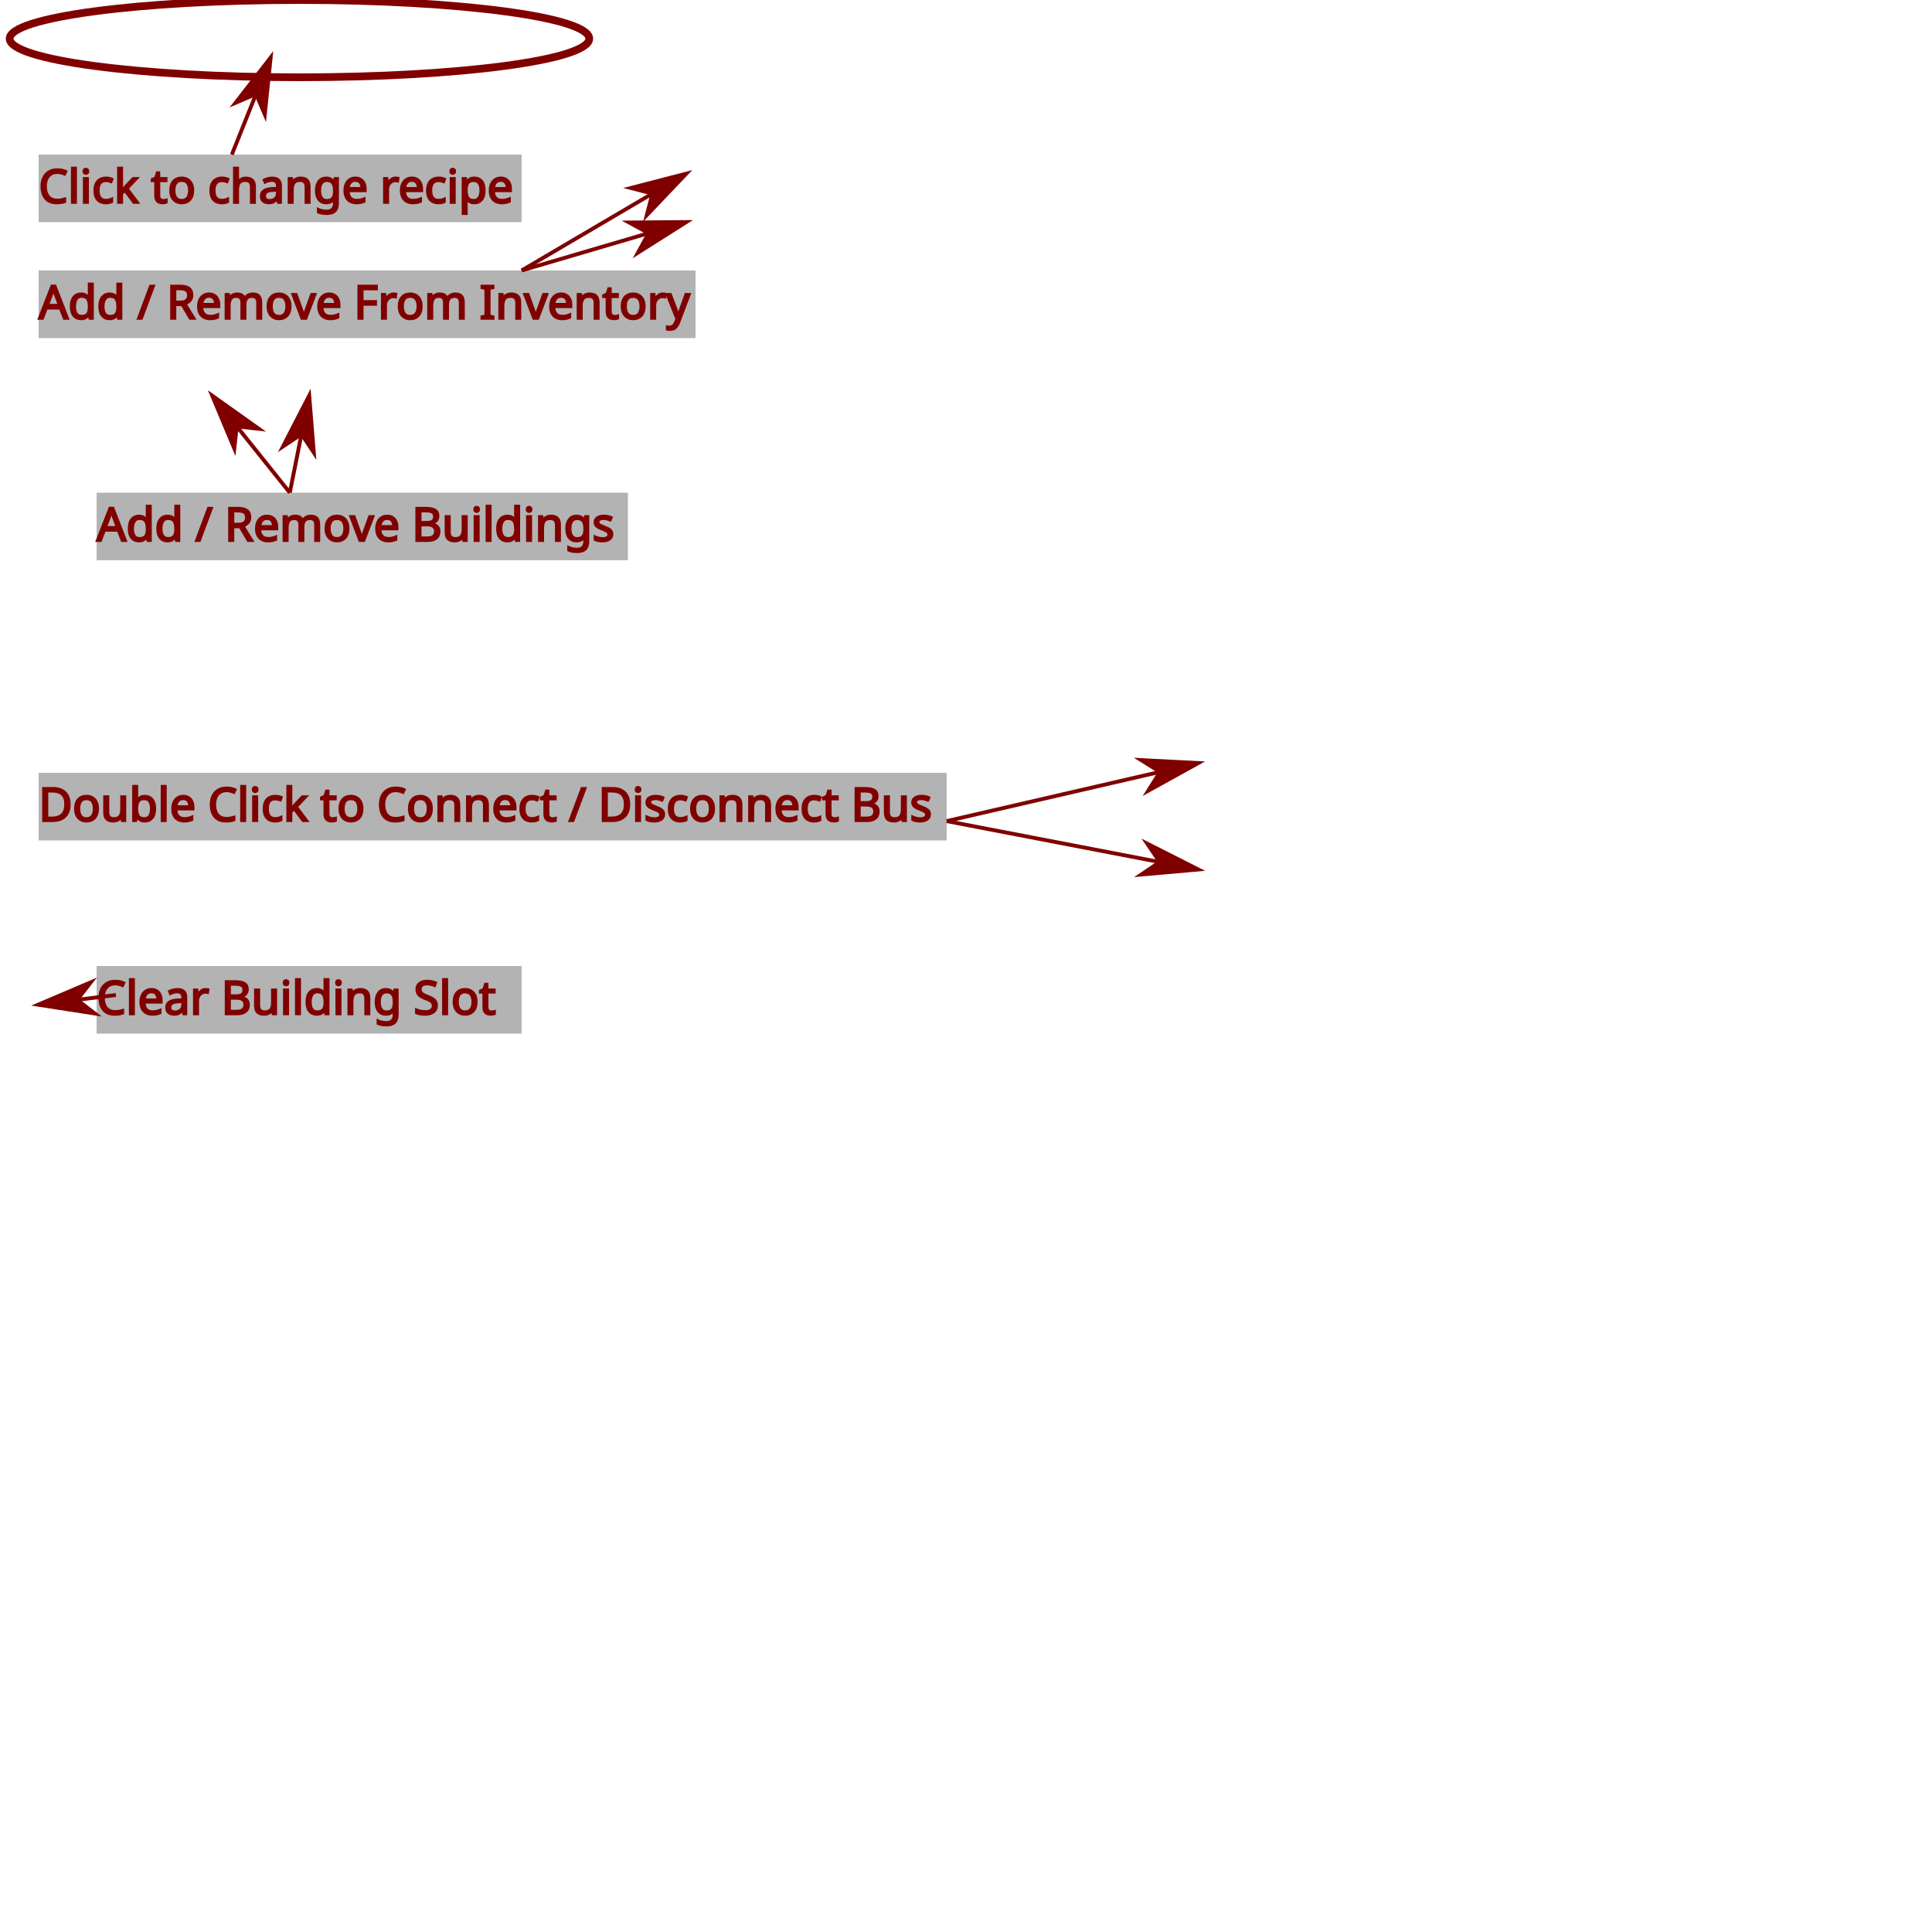
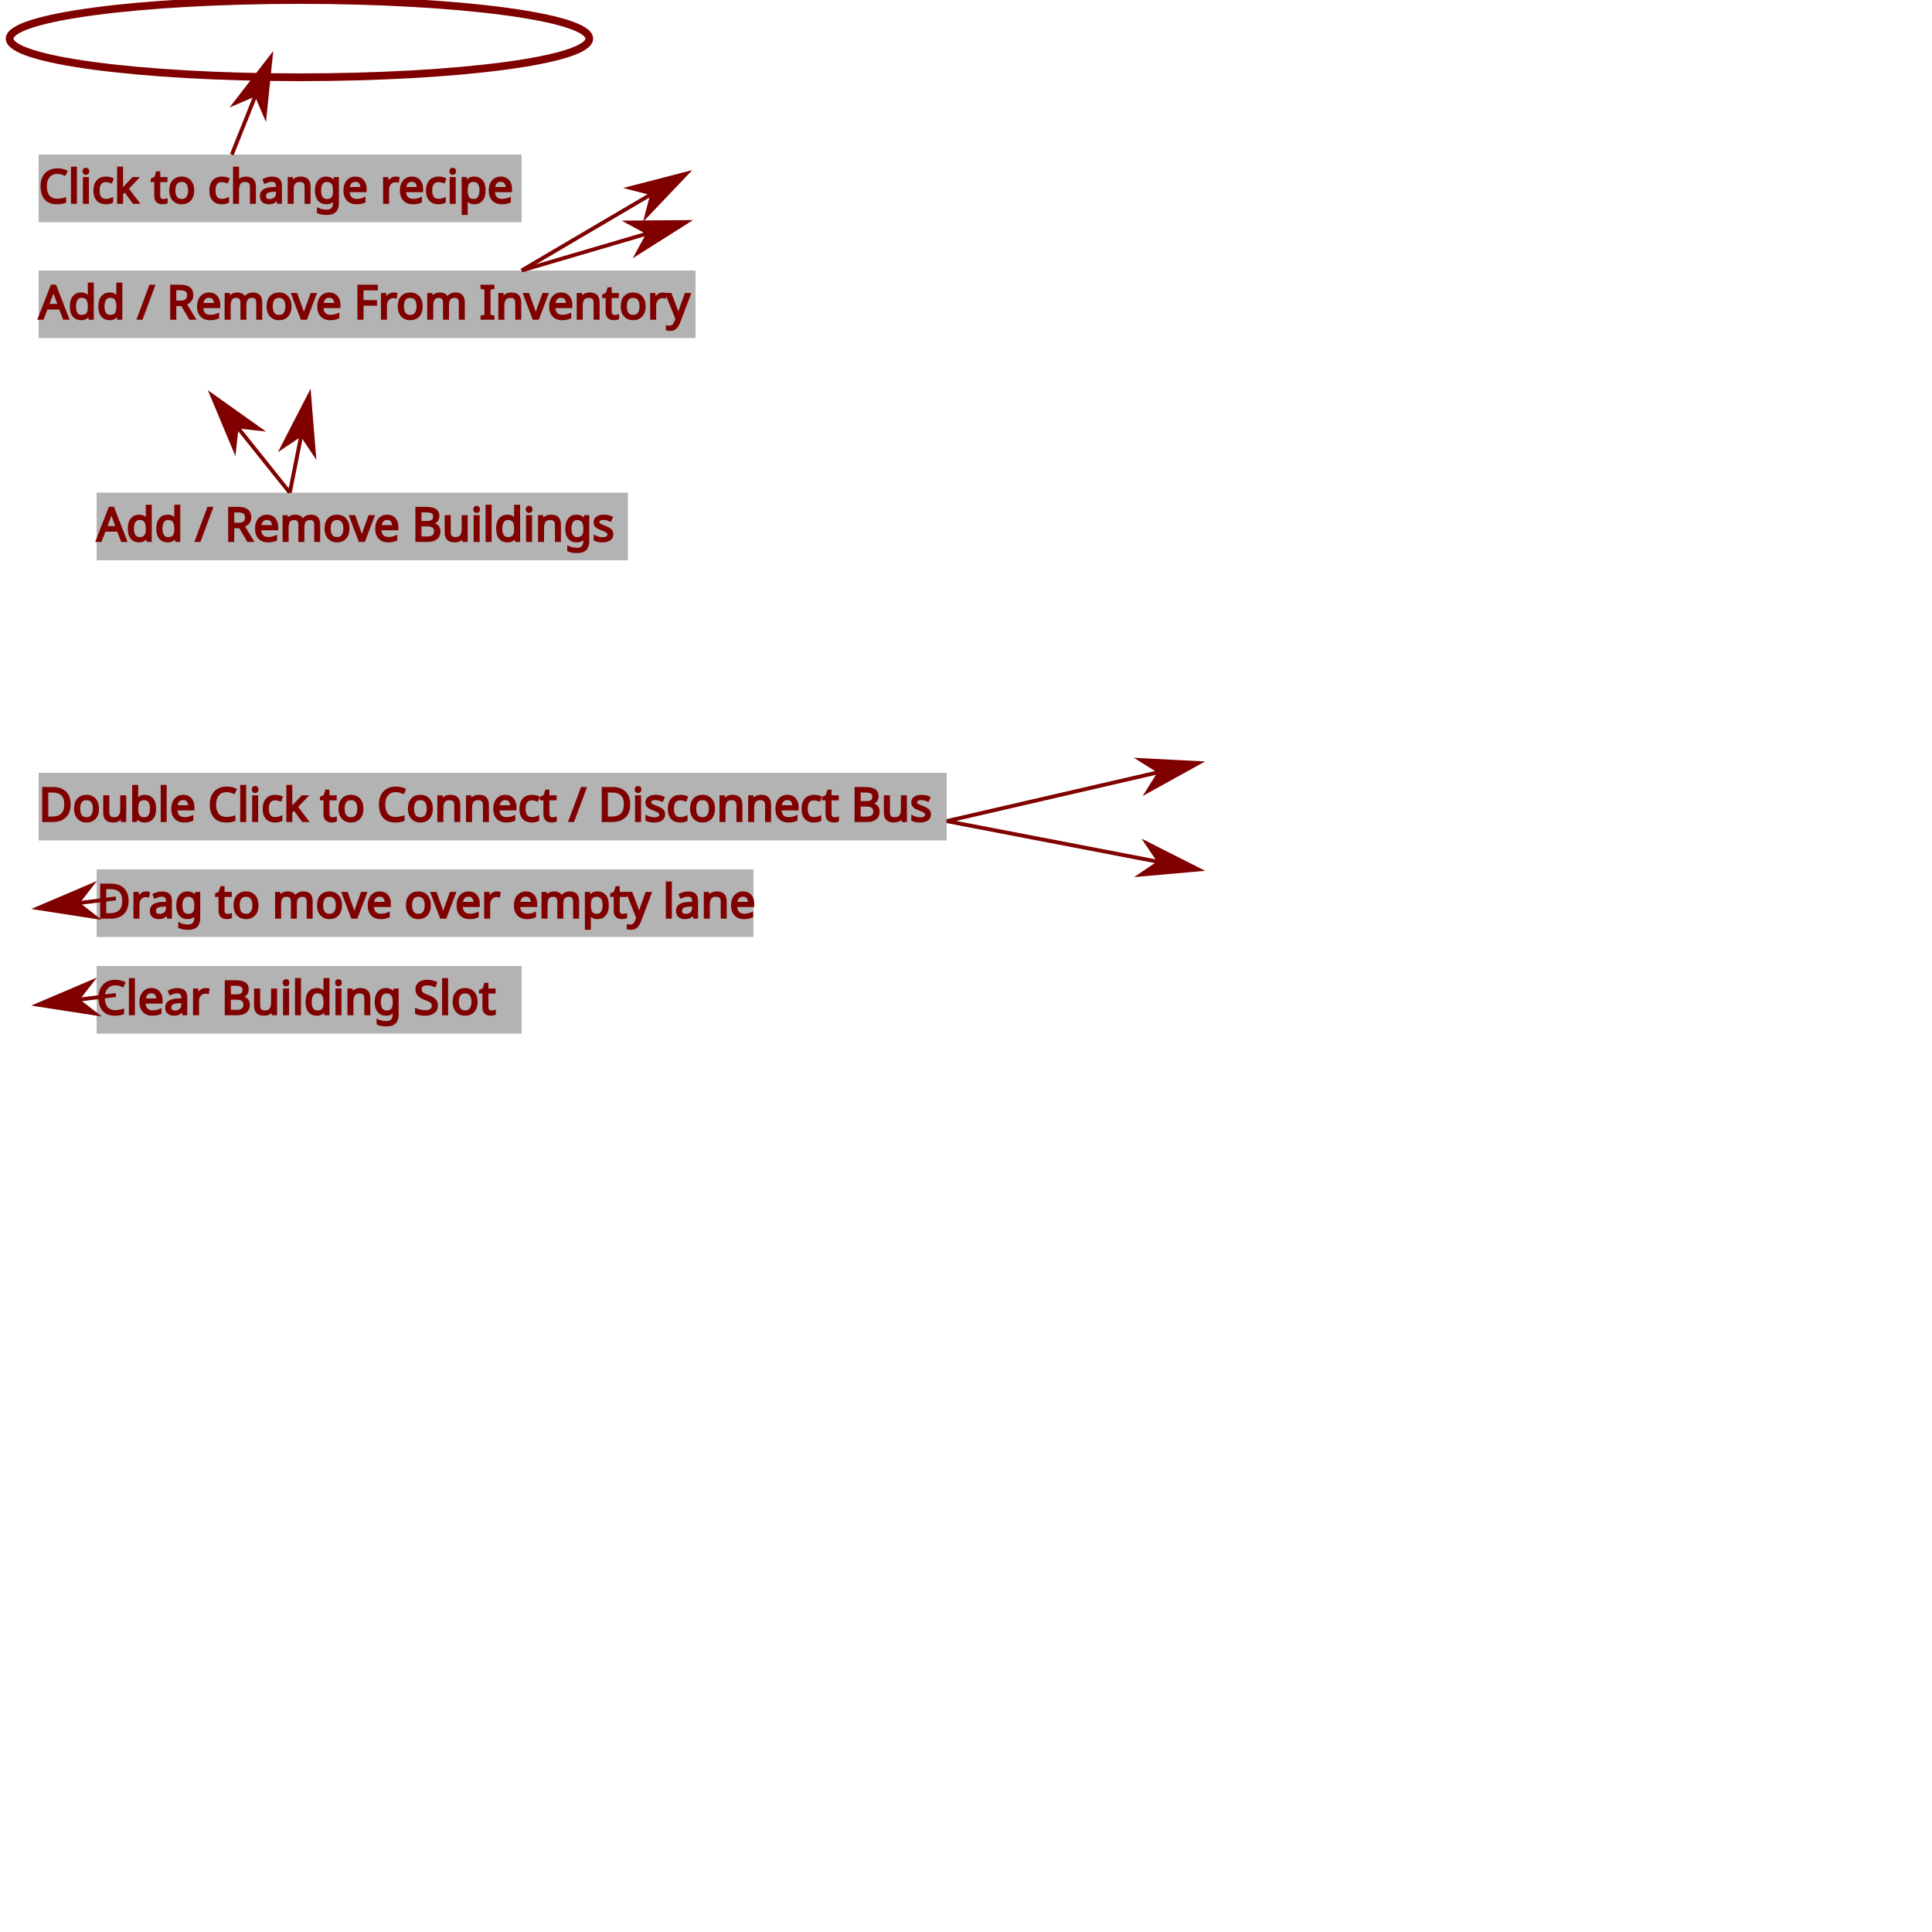
<svg xmlns="http://www.w3.org/2000/svg" width="1000" height="1000" viewBox="0 0 1000 1000" version="1.1">
  <defs id="defs2">
    <marker style="overflow:visible;" id="Arrow1Lend" refX="0.0" refY="0.0" orient="auto">
      <path transform="scale(0.8) rotate(180) translate(12.5,0)" style="fill-rule:evenodd;fill:context-stroke;stroke:context-stroke;stroke-width:1.0pt;" d="M 0.0,0.0 L 5.0,-5.0 L -12.5,0.0 L 5.0,5.0 L 0.0,0.0 z" id="path18113" />
    </marker>
    <marker style="overflow:visible" id="Arrow1Lend-5" refX="0" refY="0" orient="auto">
      <path transform="matrix(-0.8,0,0,-0.8,-10,0)" style="fill:context-stroke;fill-rule:evenodd;stroke:context-stroke;stroke-width:1pt" d="M 0,0 5,-5 -12.5,0 5,5 Z" id="path18113-6" />
    </marker>
  </defs>
  <g id="change-recipe">
    <ellipse style="fill:none;stroke:#800000;stroke-width:4;" id="path43" cx="155" cy="20" rx="150" ry="20" />
    <g id="g13201" transform="translate(20,80)">
      <rect style="fill:#b3b3b3;" width="250" height="35" />
      <text y="25" style="font-size:24px;line-height:1.25;font-family:sans-serif;white-space:pre;fill:#800000;stroke:#800000">
	Click to change recipe</text>
      <path style="stroke:#800000;stroke-width:2;marker-end:url(#Arrow1Lend)" d="M 100,0 120,-50" />
    </g>
    <g id="add-remove-inventory" transform="translate(20,140)">
      <rect style="fill:#b3b3b3;" width="340" height="35" />
      <text y="25" style="font-size:24px;line-height:1.25;font-family:sans-serif;white-space:pre;fill:#800000;stroke:#800000">
	Add / Remove From Inventory</text>
      <path style="stroke:#800000;stroke-width:2;marker-end:url(#Arrow1Lend)" d="M 250,0 335,-50" />
      <path style="stroke:#800000;stroke-width:2;marker-end:url(#Arrow1Lend)" d="M 250,0 335,-25" />
    </g>
    <g id="add-remove-building" transform="translate(50,255)">
      <rect style="fill:#b3b3b3;" width="275" height="35" />
      <text y="25" style="font-size:24px;line-height:1.25;font-family:sans-serif;white-space:pre;fill:#800000;stroke:#800000">
	Add / Remove Buildings</text>
      <path style="stroke:#800000;stroke-width:2;marker-end:url(#Arrow1Lend)" d="M 100,0 60,-50" />
      <path style="stroke:#800000;stroke-width:2;marker-end:url(#Arrow1Lend)" d="M 100,0 110,-50" />
    </g>
    <g id="add-remove-building" transform="translate(20,400)">
      <rect style="fill:#b3b3b3;" width="470" height="35" />
      <text y="25" style="font-size:24px;line-height:1.25;font-family:sans-serif;white-space:pre;fill:#800000;stroke:#800000">
	Double Click to Connect / Disconnect Bus</text>
      <path style="stroke:#800000;stroke-width:2;marker-end:url(#Arrow1Lend)" d="M 470,25 600,-5" />
      <path style="stroke:#800000;stroke-width:2;marker-end:url(#Arrow1Lend)" d="M 470,25 600,50" />
    </g>
+     <g id="add-remove-building" transform="translate(50,450)">
+       <rect style="fill:#b3b3b3;" width="340" height="35" />
+       <text y="25" style="font-size:24px;line-height:1.25;font-family:sans-serif;white-space:pre;fill:#800000;stroke:#800000">
+ 	Drag to move over empty lane</text>
+       <path style="stroke:#800000;stroke-width:2;marker-end:url(#Arrow1Lend)" d="M 10,15 -30,20" />
+     </g>
    <g id="add-remove-building" transform="translate(50,500)">
      <rect style="fill:#b3b3b3;" width="220" height="35" />
      <text y="25" style="font-size:24px;line-height:1.25;font-family:sans-serif;white-space:pre;fill:#800000;stroke:#800000">
	Clear Building Slot</text>
      <path style="stroke:#800000;stroke-width:2;marker-end:url(#Arrow1Lend)" d="M 10,15 -30,20" />
    </g>
  </g>
</svg>
